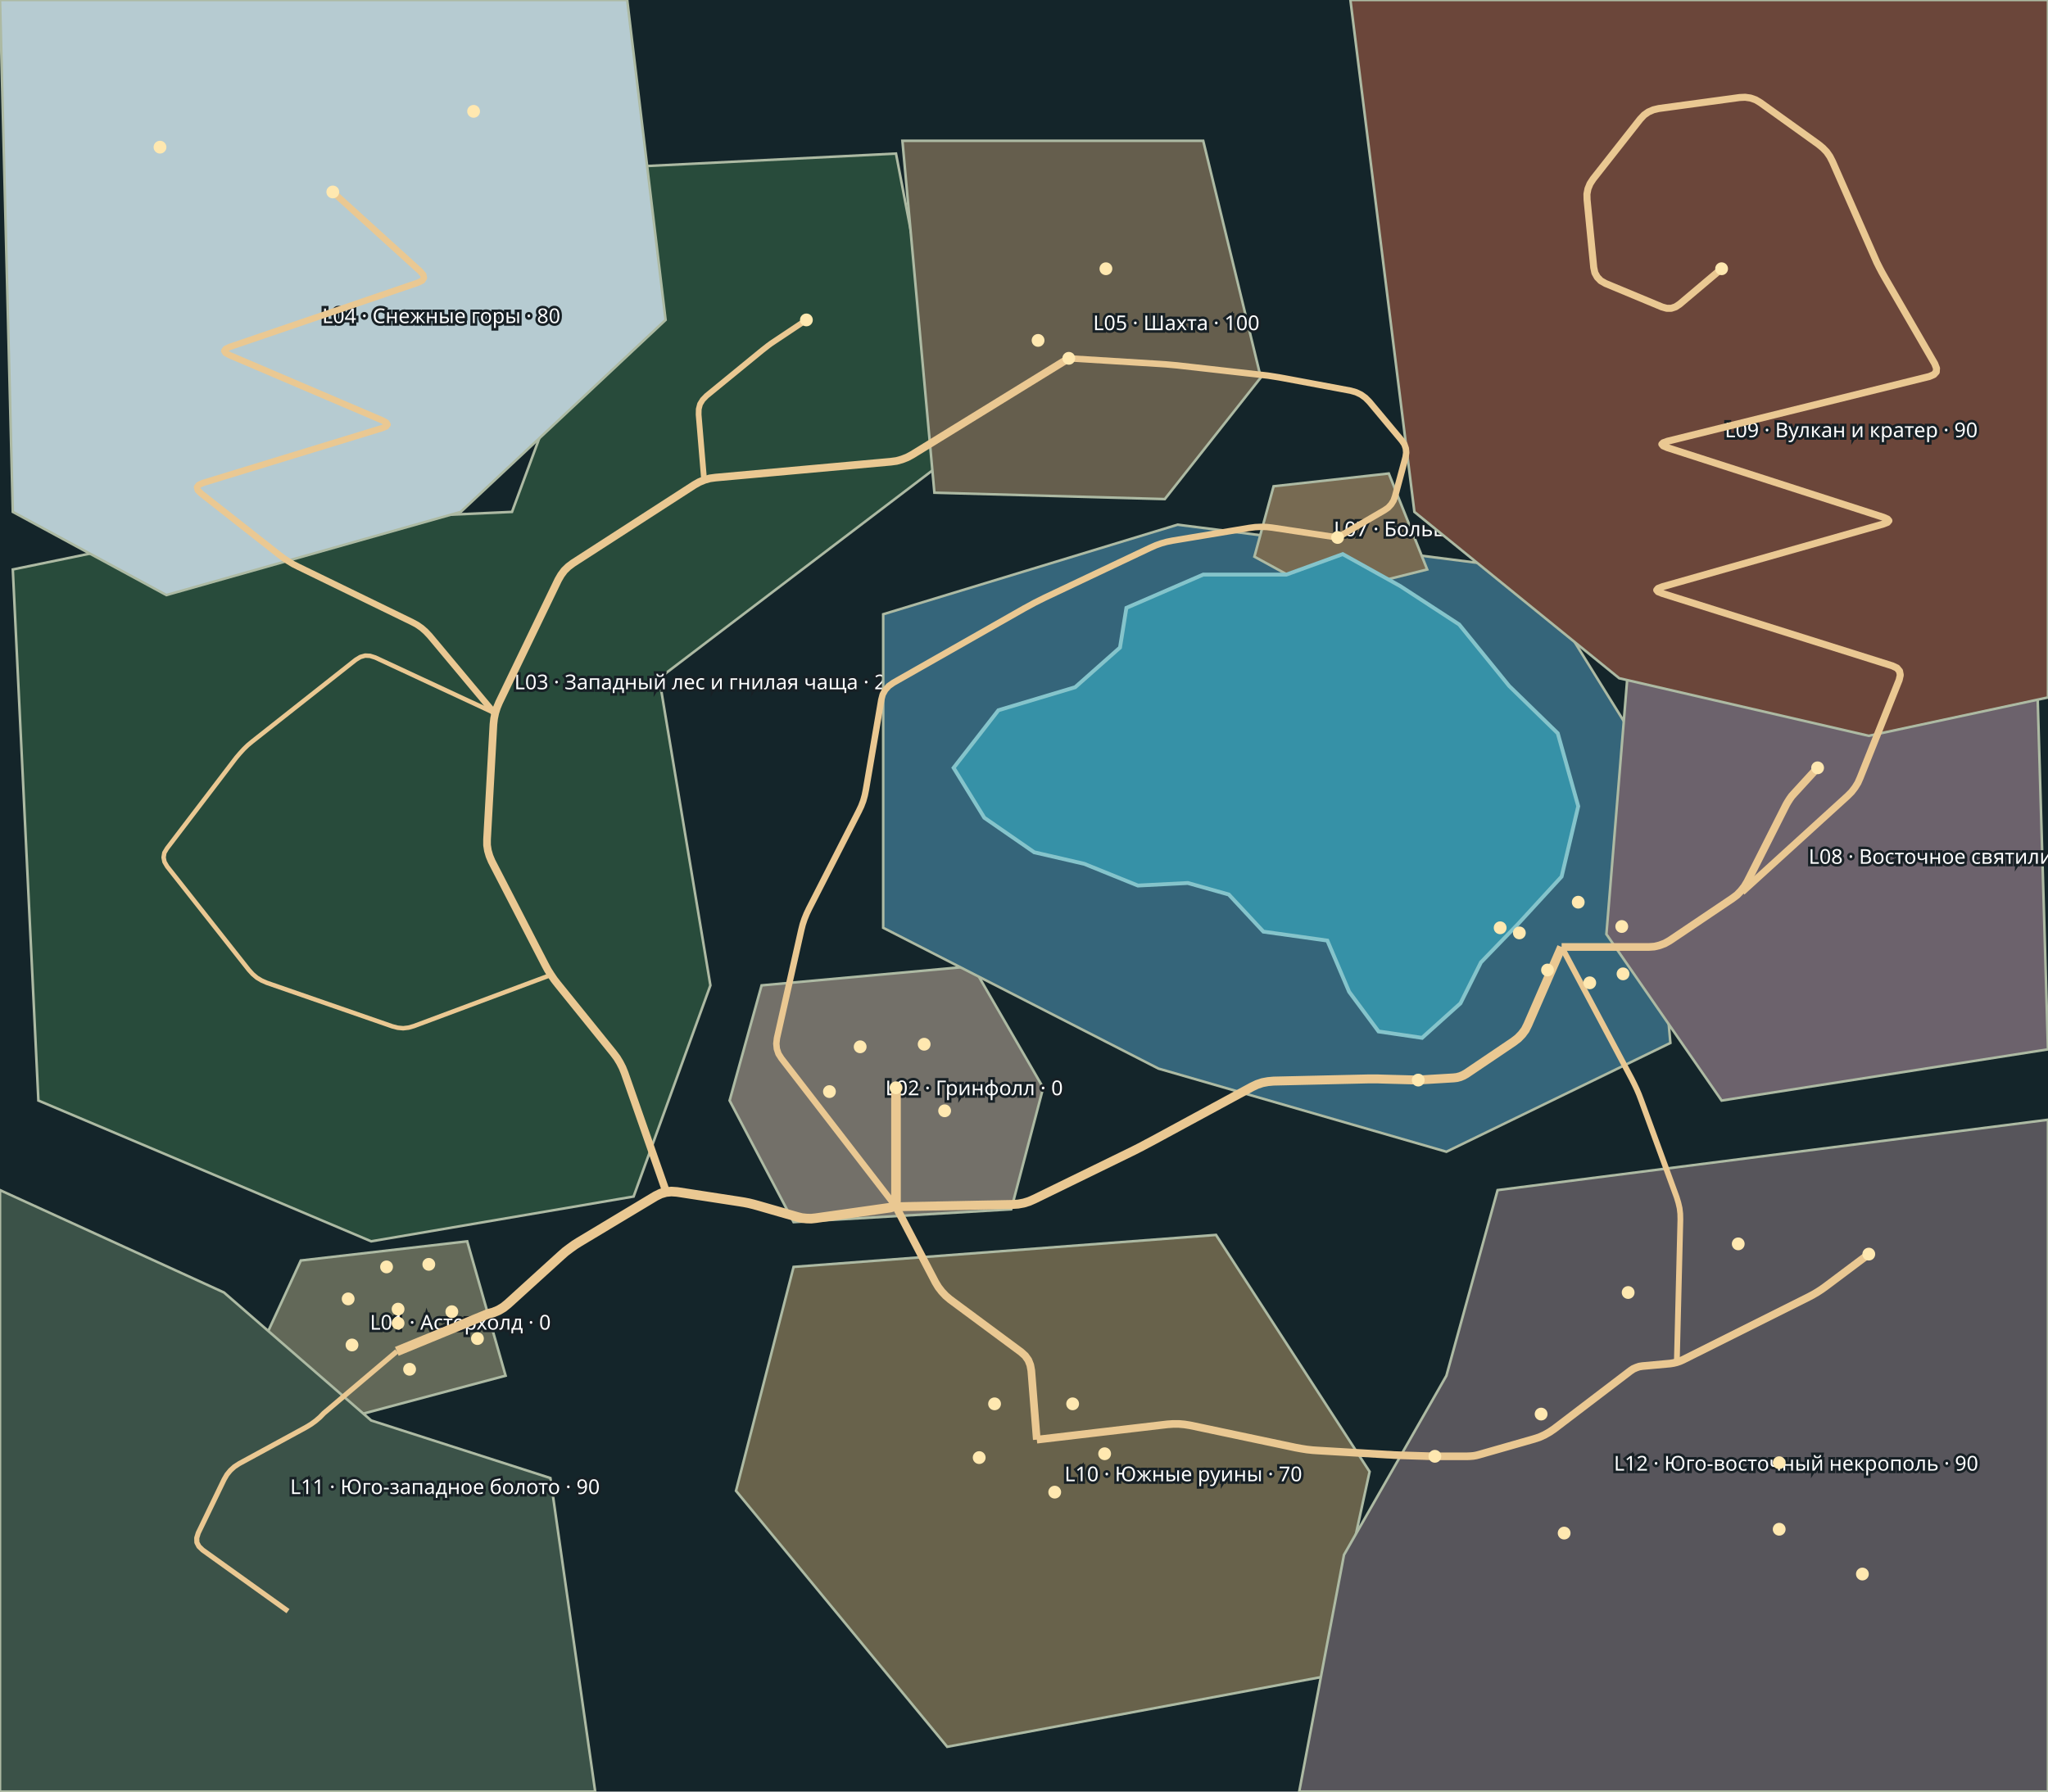
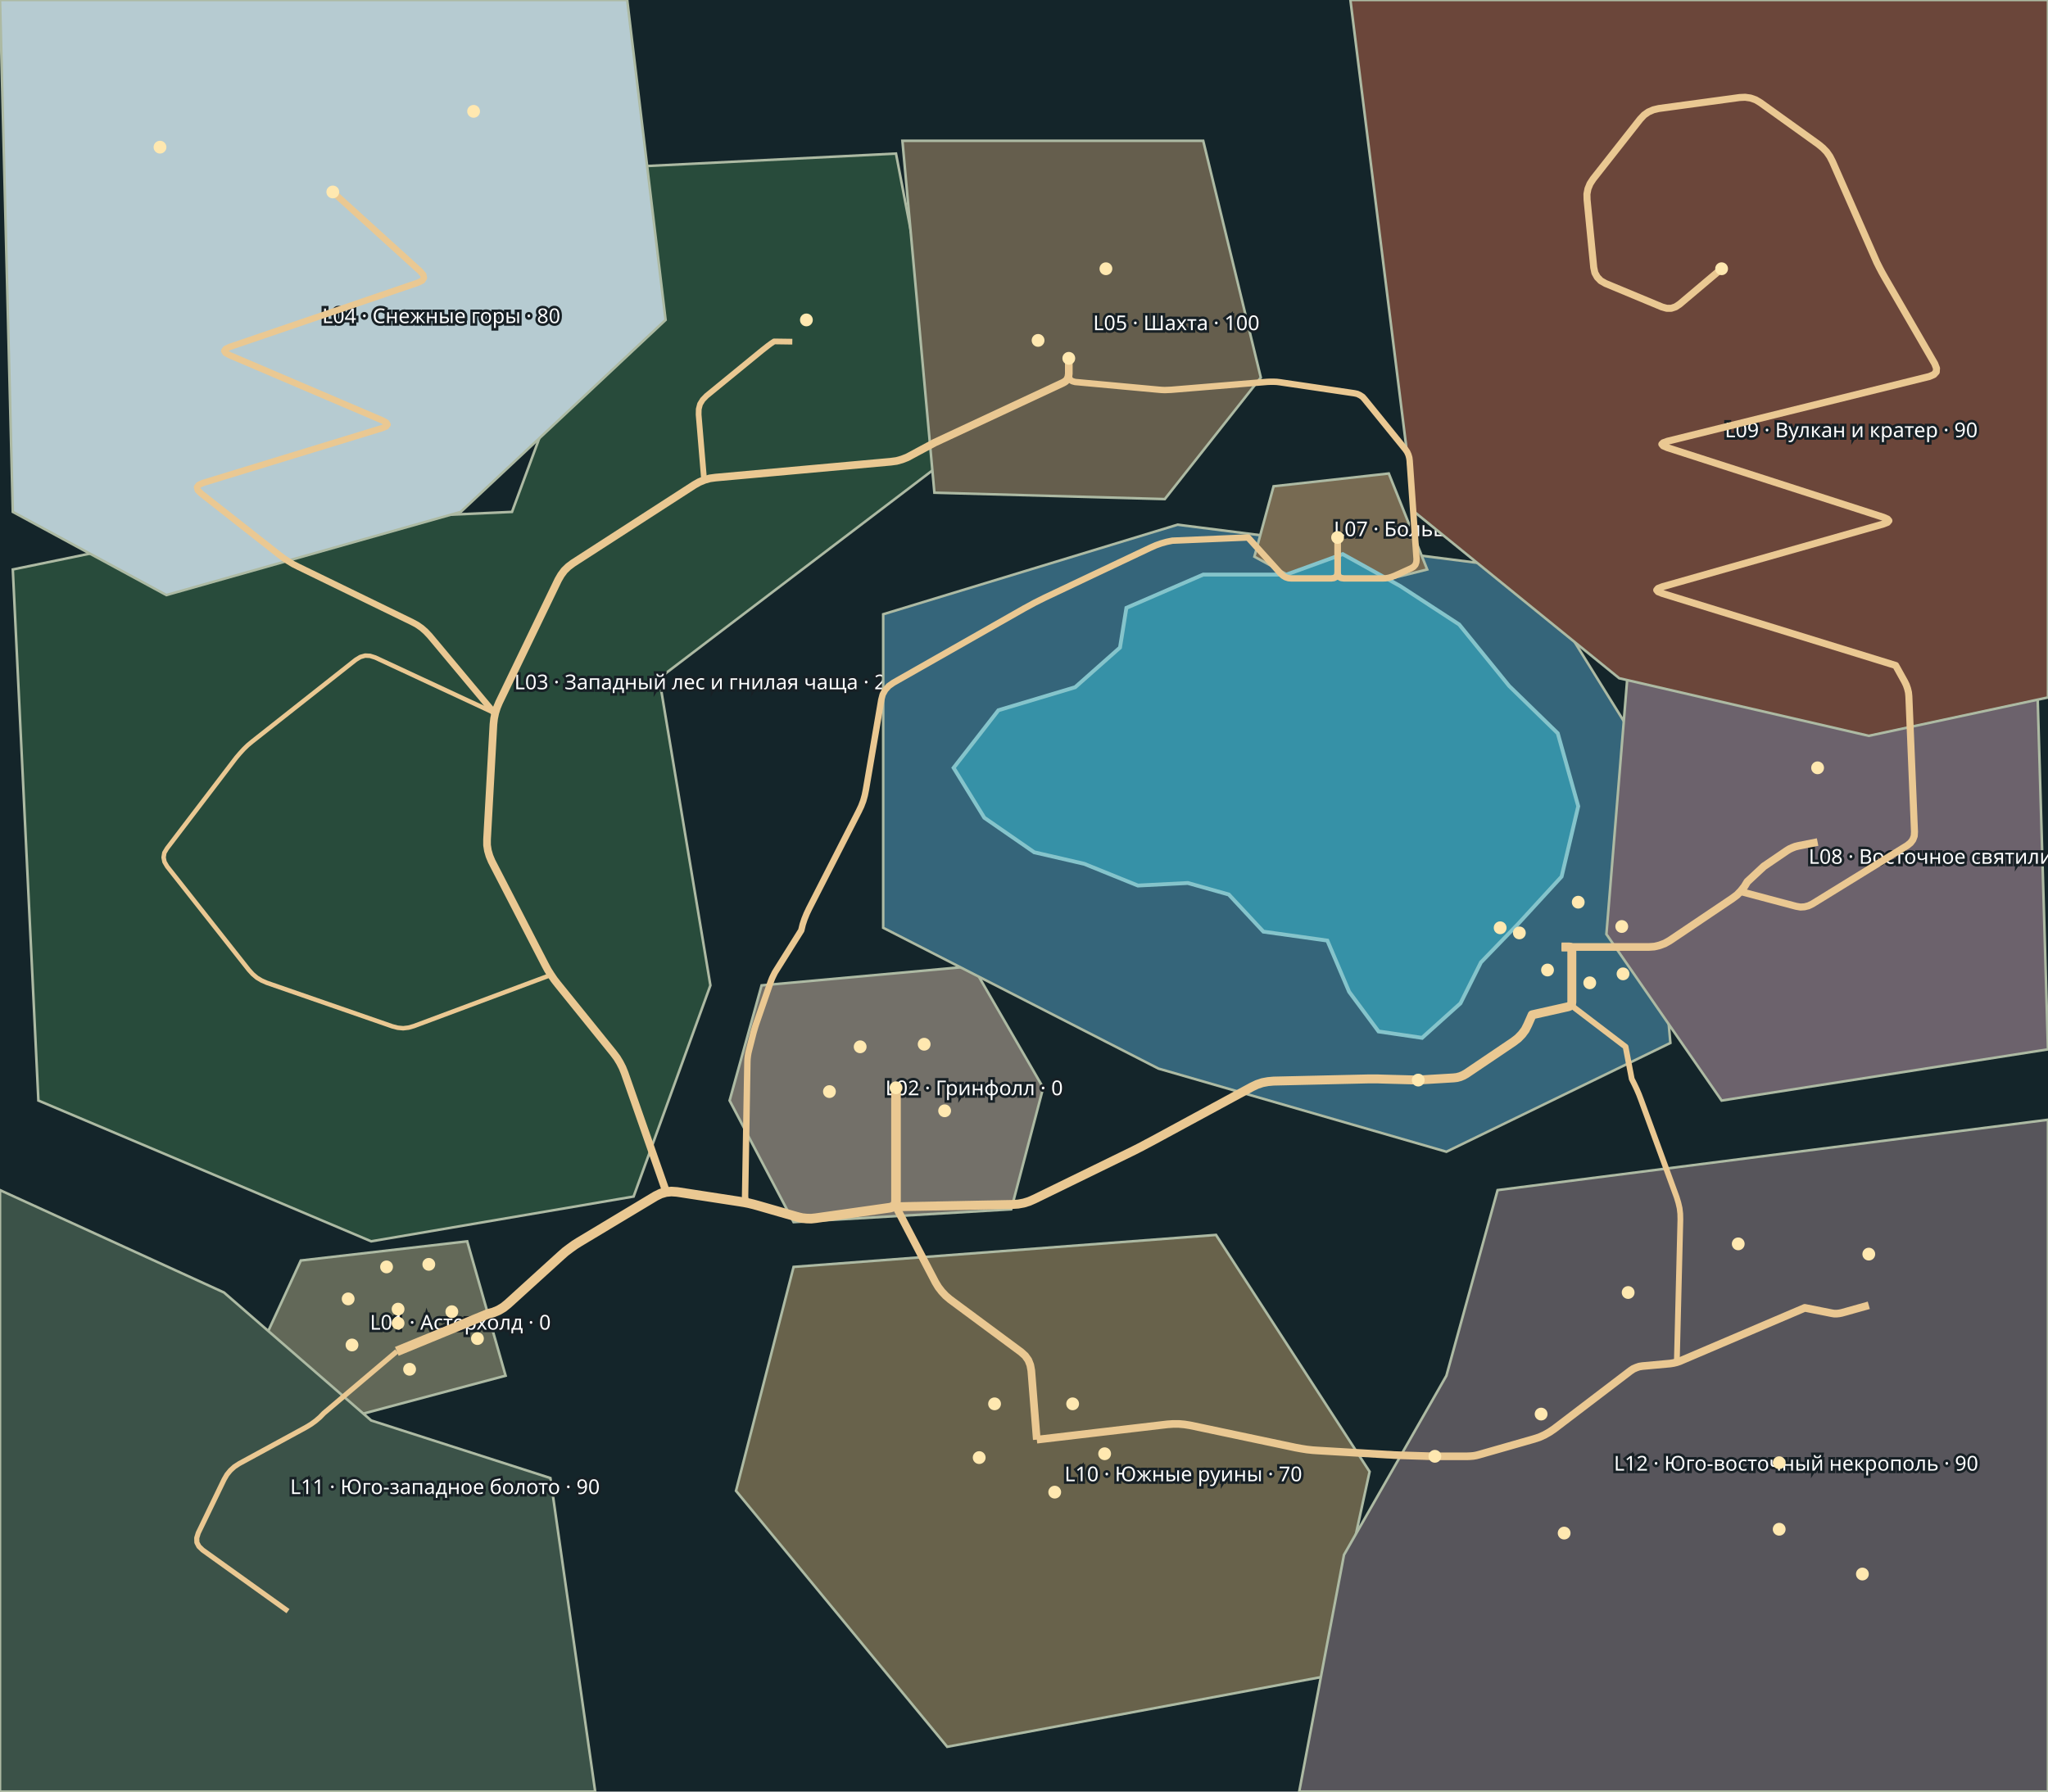
<svg xmlns="http://www.w3.org/2000/svg" viewBox="0 0 1600 1400">
  <style>text{font:16px sans-serif;fill:white;paint-order:stroke;stroke:#172025;stroke-width:4px}</style>
  <rect width="1600" height="1400" fill="#14252a" />
  <polygon points="235.0,985.0 365.0,970.0 395.0,1075.0 245.0,1115.0 205.0,1050.0" fill="#626858" stroke="#adbaa3" stroke-width="2" />
  <text x="289.0" y="1039.0">L01 · Астерхолд · 0</text>
  <polygon points="595.0,770.0 760.0,755.0 815.0,850.0 790.0,945.0 620.0,955.0 570.0,860.0" fill="#737069" stroke="#adbaa3" stroke-width="2" />
  <text x="691.667" y="855.833">L02 · Гринфолл · 0</text>
  <polygon points="10.0,445.0 180.0,410.0 400.0,400.0 500.0,130.0 700.0,120.0 745.0,355.0 515.0,530.0 555.0,770.0 495.0,935.0 290.0,970.0 30.0,860.0" fill="#284b3b" stroke="#adbaa3" stroke-width="2" />
  <text x="401.818" y="538.636">L03 · Западный лес и гнилая чаща · 250</text>
  <polygon points="0.0,0.0 490.0,0.0 520.0,250.0 360.0,400.0 130.0,465.0 10.0,400.0" fill="#b6cbd1" stroke="#adbaa3" stroke-width="2" />
  <text x="251.667" y="252.5">L04 · Снежные горы · 80</text>
  <polygon points="705.0,110.0 940.0,110.0 985.0,295.0 910.0,390.0 730.0,385.0" fill="#655e4d" stroke="#adbaa3" stroke-width="2" />
  <text x="854.0" y="258.0">L05 · Шахта · 100</text>
  <polygon points="690.0,480.0 920.0,410.0 1195.0,445.0 1285.0,590.0 1305.0,815.0 1130.0,900.0 905.0,835.0 690.0,725.0" fill="#35657a" stroke="#adbaa3" stroke-width="2" />
  <text x="1015.0" y="650.0">L06 · Озеро и берега · 60</text>
  <polygon points="995.0,380.0 1085.0,370.0 1115.0,445.0 1035.0,465.0 980.0,435.0" fill="#776a52" stroke="#adbaa3" stroke-width="2" />
  <text x="1042.0" y="419.0">L07 · Большая пещера · 110</text>
  <polygon points="1275.0,485.0 1590.0,480.0 1600.0,820.0 1345.0,860.0 1255.0,730.0" fill="#6c626c" stroke="#adbaa3" stroke-width="2" />
  <text x="1413.0" y="675.0">L08 · Восточное святилище · 60</text>
  <polygon points="1055.0,0.0 1600.0,0.0 1600.0,545.0 1460.0,575.0 1265.0,530.0 1105.0,400.0" fill="#6b463a" stroke="#adbaa3" stroke-width="2" />
  <text x="1347.5" y="341.667">L09 · Вулкан и кратер · 90</text>
  <polygon points="620.0,990.0 950.0,965.0 1070.0,1150.0 1035.0,1310.0 740.0,1365.0 575.0,1165.0" fill="#68624b" stroke="#adbaa3" stroke-width="2" />
  <text x="831.667" y="1157.5">L10 · Южные руины · 70</text>
  <polygon points="0.0,930.0 175.0,1010.0 290.0,1110.0 430.0,1155.0 465.0,1400.0 0.0,1400.0" fill="#3b5248" stroke="#adbaa3" stroke-width="2" />
  <text x="226.667" y="1167.5">L11 · Юго-западное болото · 90</text>
  <polygon points="1170.0,930.0 1600.0,875.0 1600.0,1400.0 1015.0,1400.0 1050.0,1215.0 1130.0,1075.0" fill="#57555b" stroke="#adbaa3" stroke-width="2" />
  <text x="1260.833" y="1149.167">L12 · Юго-восточный некрополь · 90</text>
  <polygon points="745.0,600.0 780.0,555.0 840.0,537.0 875.0,506.0 880.0,475.0 940.0,449.0 1005.0,449.0 1049.0,433.0 1094.0,458.0 1140.0,488.0 1179.0,536.0 1217.0,573.0 1233.0,630.0 1220.0,685.0 1186.0,722.0 1157.0,752.0 1141.0,784.0 1111.0,811.0 1077.0,806.0 1054.0,775.0 1037.0,735.0 987.0,728.0 960.0,699.0 928.0,690.0 889.0,692.0 847.0,675.0 808.0,666.0 769.0,639.0" fill="#3691a7" stroke="#85c4cb" stroke-width="3" />
  <polyline points="310.0,1056.0 381.2,1026.7 385.4,1025.6 389.5,1023.9 393.2,1021.7 396.7,1018.9 438.3,981.1 441.7,978.1 445.3,975.4 448.9,972.8 452.7,970.4 512.3,934.6 516.2,932.7 520.3,931.5 524.5,931.1 528.9,931.4 577.6,938.9 581.3,939.5 584.9,940.2 588.6,941.1 592.2,942.1 622.8,950.9 626.4,951.8 630.1,952.2 633.7,952.3 637.4,951.9 695.4,943.7 697.4,943.1 698.9,942.0 699.7,940.4 700.0,938.4 700.0,918.6 700.0,916.3 700.0,914.0 700.0,911.7 700.0,909.4 700.0,850.0" fill="none" stroke="#eac892" stroke-width="7.5" stroke-linejoin="round" />
-   <polyline points="700.0,943.0 791.0,941.2 795.4,940.9 799.8,940.1 804.0,938.8 808.1,937.0 883.9,900.0 887.9,898.0 892.0,895.9 895.9,893.8 899.9,891.7 978.1,849.3 982.1,847.4 986.3,846.0 990.6,845.2 995.0,844.8 1068.7,843.1 1071.4,843.1 1074.0,843.1 1076.6,843.1 1079.3,843.2 1101.7,843.8 1104.4,843.9 1107.0,843.9 1109.6,843.8 1112.3,843.7 1135.6,842.3 1138.2,842.0 1140.8,841.3 1143.2,840.3 1145.5,839.0 1182.5,814.0 1186.0,811.3 1189.0,808.2 1191.6,804.7 1193.6,800.7 1220.0,740.0" fill="none" stroke="#eac892" stroke-width="7" stroke-linejoin="round" />
-   <polyline points="520.0,930.0 488.0,838.5 486.3,834.3 484.3,830.4 482.0,826.6 479.3,823.0 435.7,769.0 432.9,765.4 430.4,761.7 428.0,757.9 425.9,754.0 384.1,673.0 382.4,668.9 381.2,664.8 380.5,660.4 380.5,656.0 385.5,566.0 386.0,561.5 386.9,557.2 388.2,553.0 389.9,548.9 436.1,453.1 438.3,449.3 440.9,445.8 444.0,442.8 447.6,440.1 542.4,378.9 546.3,376.7 550.4,375.0 554.6,373.8 559.0,373.2 696.0,360.8 700.4,360.2 704.7,359.0 708.8,357.4 712.7,355.3 835.0,280.0" fill="none" stroke="#eac892" stroke-width="6" stroke-linejoin="round" />
+   <polyline points="700.0,943.0 791.0,941.2 795.4,940.9 799.8,940.1 804.0,938.8 808.1,937.0 883.9,900.0 887.9,898.0 892.0,895.9 895.9,893.8 899.9,891.7 978.1,849.3 982.1,847.4 986.3,846.0 990.6,845.2 995.0,844.8 1068.7,843.1 1071.4,843.1 1074.0,843.1 1076.6,843.1 1079.3,843.2 1101.7,843.8 1104.4,843.9 1107.0,843.9 1109.6,843.8 1112.3,843.7 1135.6,842.3 1138.2,842.0 1140.8,841.3 1143.2,840.3 1145.5,839.0 1182.5,814.0 1186.0,811.3 1189.0,808.2 1191.6,804.7 1193.6,800.7 1197.0,793.0 1225.1,786.7 1226.4,786.2 1227.3,785.4 1227.8,784.4 1228.0,783.0 1228.0,742.4 1227.8,741.4 1227.4,740.6 1226.7,740.1 1225.6,740.0 1220.0,740.0" fill="none" stroke="#eac892" stroke-width="7" stroke-linejoin="round" />
+   <polyline points="520.0,930.0 488.0,838.5 486.3,834.3 484.3,830.4 482.0,826.6 479.3,823.0 435.7,769.0 432.9,765.4 430.4,761.7 428.0,757.9 425.9,754.0 384.1,673.0 382.4,668.9 381.2,664.8 380.5,660.4 380.5,656.0 385.5,566.0 386.0,561.5 386.9,557.2 388.2,553.0 389.9,548.9 436.1,453.1 438.3,449.3 440.9,445.8 444.0,442.8 447.6,440.1 542.4,378.9 546.3,376.7 550.4,375.0 554.6,373.8 559.0,373.2 696.0,360.8 700.4,360.2 704.7,359.0 708.8,357.4 712.7,355.3 730.0,346.0 830.5,299.1 832.5,297.9 833.9,296.3 834.7,294.3 835.0,292.0 835.0,280.0" fill="none" stroke="#eac892" stroke-width="6" stroke-linejoin="round" />
  <polyline points="430.0,762.0 323.4,801.8 319.2,803.0 315.0,803.5 310.7,803.1 306.5,802.0 208.5,768.0 204.4,766.2 200.7,764.0 197.4,761.2 194.4,757.9 130.6,677.1 128.5,673.5 127.8,670.0 128.4,666.4 130.5,662.9 184.5,592.1 187.4,588.7 190.4,585.4 193.6,582.3 197.1,579.4 277.9,515.6 281.5,513.4 285.3,512.3 289.1,512.5 293.2,513.8 386.0,557.0" fill="none" stroke="#eac892" stroke-width="3.5" stroke-linejoin="round" />
-   <polyline points="550.0,374.0 545.8,324.0 545.9,319.7 546.9,315.8 549.0,312.4 552.0,309.3 595.5,273.7 597.8,271.9 600.1,270.1 602.4,268.4 604.8,266.8 630.0,250.0" fill="none" stroke="#eac892" stroke-width="4.5" stroke-linejoin="round" />
+   <polyline points="550.0,374.0 545.8,324.0 545.9,319.7 546.9,315.8 549.0,312.4 552.0,309.3 595.5,273.7 597.8,271.9 600.1,270.1 602.4,268.4 604.8,266.8 619.0,267.0" fill="none" stroke="#eac892" stroke-width="4.5" stroke-linejoin="round" />
  <polyline points="386.0,557.0 335.8,496.9 332.7,493.6 329.4,490.7 325.8,488.2 321.9,486.1 233.1,442.9 229.1,440.9 225.3,438.6 221.5,436.1 217.9,433.4 157.1,385.6 154.5,383.0 153.9,380.7 155.3,378.9 158.6,377.4 298.4,334.6 301.6,333.3 302.8,331.8 301.8,330.2 298.7,328.5 179.3,277.5 176.2,275.8 175.2,274.2 176.3,272.6 179.5,271.1 326.5,220.9 329.8,219.3 331.2,217.2 330.7,214.8 328.3,212.0 260.0,150.0" fill="none" stroke="#eac892" stroke-width="5" stroke-linejoin="round" />
-   <polyline points="835.0,280.0 906.0,284.4 910.5,284.7 915.0,285.1 919.5,285.5 923.9,286.0 986.1,293.0 990.5,293.5 995.0,294.2 999.4,294.9 1003.8,295.7 1055.2,305.3 1059.4,306.5 1063.2,308.3 1066.7,310.8 1069.8,313.9 1095.2,344.3 1097.2,347.2 1098.3,350.4 1098.6,353.7 1098.1,357.2 1089.9,387.8 1088.7,391.2 1086.9,394.1 1084.5,396.7 1081.6,398.7 1045.0,420.0" fill="none" stroke="#eac892" stroke-width="5" stroke-linejoin="round" />
-   <polyline points="700.0,943.0 610.5,827.1 608.2,823.5 606.9,819.6 606.5,815.5 607.0,811.2 626.0,726.8 627.1,722.4 628.5,718.2 630.2,714.0 632.1,710.0 670.9,634.0 672.8,630.0 674.4,625.8 675.6,621.5 676.5,617.1 688.5,546.9 689.6,542.7 691.6,539.1 694.3,536.1 697.8,533.6 800.2,475.4 804.1,473.3 808.1,471.1 812.1,469.1 816.1,467.1 898.9,427.9 903.0,426.1 907.2,424.6 911.5,423.4 915.9,422.5 976.1,412.5 980.6,411.9 985.0,411.7 989.5,411.8 993.9,412.3 1045.0,420.0" fill="none" stroke="#eac892" stroke-width="5" stroke-linejoin="round" />
-   <polyline points="1220.0,740.0 1288.0,740.0 1292.4,739.7 1296.6,738.7 1300.6,737.2 1304.5,735.0 1353.5,702.0 1357.1,699.3 1360.1,696.2 1362.8,692.8 1365.1,689.0 1395.6,628.6 1396.9,626.4 1398.3,624.2 1399.8,622.1 1401.5,620.2 1420.0,600.0" fill="none" stroke="#eac892" stroke-width="6" stroke-linejoin="round" />
-   <polyline points="1361.0,697.0 1443.3,622.1 1446.5,618.9 1449.2,615.4 1451.5,611.7 1453.3,607.6 1483.7,531.4 1484.6,527.5 1484.0,524.4 1482.0,522.0 1478.4,520.3 1298.6,463.7 1295.4,462.4 1294.3,461.1 1295.4,459.8 1298.7,458.5 1471.3,409.5 1474.6,408.2 1475.7,406.9 1474.6,405.6 1471.4,404.2 1302.6,349.8 1299.4,348.4 1298.3,347.1 1299.4,346.0 1302.7,344.8 1507.3,294.2 1510.8,292.7 1512.7,290.6 1512.9,287.8 1511.5,284.2 1472.5,216.8 1470.3,212.9 1468.2,208.9 1466.2,204.9 1464.4,200.8 1431.6,126.2 1429.6,122.3 1427.1,118.7 1424.1,115.6 1420.7,112.8 1375.3,80.2 1371.6,78.0 1367.6,76.6 1363.4,76.0 1359.1,76.2 1295.9,84.8 1291.7,85.8 1287.8,87.5 1284.4,89.9 1281.4,93.1 1244.6,139.9 1242.2,143.6 1240.6,147.5 1239.8,151.6 1239.9,156.0 1245.1,209.0 1246.0,213.2 1247.9,216.6 1250.6,219.4 1254.3,221.5 1298.5,239.9 1302.1,240.9 1305.7,240.9 1309.0,239.8 1312.2,237.7 1345.0,210.0" fill="none" stroke="#eac892" stroke-width="5.5" stroke-linejoin="round" />
+   <polyline points="835.0,280.0 835.0,293.0 835.3,295.2 836.2,296.9 837.8,297.9 840.0,298.5 905.0,304.5 907.5,304.7 910.0,304.8 912.5,304.7 915.0,304.6 990.0,298.4 992.5,298.3 995.0,298.3 997.5,298.4 999.9,298.7 1058.1,307.3 1060.4,307.8 1062.5,308.8 1064.5,310.1 1066.1,311.9 1097.9,351.1 1099.3,353.1 1100.3,355.3 1101.0,357.6 1101.3,360.0 1106.7,437.0 1106.5,439.3 1105.8,441.3 1104.4,442.9 1102.4,444.1 1089.6,449.9 1087.2,450.8 1084.9,451.5 1082.5,451.9 1080.0,452.0 1050.0,452.0 1047.8,451.7 1046.2,450.8 1045.3,449.2 1045.0,447.0 1045.0,420.0" fill="none" stroke="#eac892" stroke-width="5" stroke-linejoin="round" />
+   <polyline points="700.0,943.0 636.0,951.4 633.5,951.6 631.0,951.5 628.6,951.3 626.1,950.8 586.9,941.2 584.7,940.4 583.2,939.0 582.4,937.3 582.1,935.0 583.9,830.0 584.0,827.5 584.3,825.0 584.7,822.6 585.3,820.2 588.7,806.8 589.4,804.4 590.1,802.0 590.9,799.6 591.7,797.3 602.3,766.7 603.2,764.4 604.3,762.1 605.4,759.9 606.7,757.8 626.0,727.0 627.1,722.4 628.5,718.2 630.2,714.0 632.1,710.0 670.9,634.0 672.8,630.0 674.4,625.8 675.6,621.5 676.5,617.1 688.5,546.9 689.6,542.7 691.6,539.1 694.3,536.1 697.8,533.6 800.2,475.4 804.1,473.3 808.1,471.1 812.1,469.1 816.1,467.1 898.9,427.9 903.0,426.1 907.2,424.6 911.5,423.4 915.9,422.5 975.0,420.0 1000.6,448.3 1002.4,449.9 1004.4,451.1 1006.6,451.8 1009.0,452.0 1040.0,452.0 1042.2,451.7 1043.8,450.8 1044.7,449.2 1045.0,447.0 1045.0,420.0" fill="none" stroke="#eac892" stroke-width="5" stroke-linejoin="round" />
+   <polyline points="1220.0,740.0 1288.0,740.0 1292.4,739.7 1296.6,738.7 1300.6,737.2 1304.5,735.0 1353.5,702.0 1357.1,699.3 1360.1,696.2 1362.8,692.8 1365.1,689.0 1378.0,677.0 1395.9,664.8 1398.0,663.5 1400.2,662.5 1402.5,661.6 1404.9,661.0 1420.0,658.0" fill="none" stroke="#eac892" stroke-width="6" stroke-linejoin="round" />
+   <polyline points="1361.0,697.0 1403.2,708.2 1406.6,708.8 1409.8,708.6 1412.9,707.8 1416.0,706.3 1490.0,660.7 1492.6,658.6 1494.4,656.2 1495.5,653.3 1495.7,650.0 1491.3,544.2 1491.0,541.1 1490.3,538.2 1489.3,535.3 1488.0,532.6 1481.0,520.0 1298.6,463.7 1295.4,462.4 1294.3,461.1 1295.4,459.8 1298.7,458.5 1471.3,409.5 1474.6,408.2 1475.7,406.9 1474.6,405.6 1471.4,404.2 1302.6,349.8 1299.4,348.4 1298.3,347.1 1299.4,346.0 1302.7,344.8 1507.3,294.2 1510.8,292.7 1512.7,290.6 1512.9,287.8 1511.5,284.2 1472.5,216.8 1470.3,212.9 1468.2,208.9 1466.2,204.9 1464.4,200.8 1431.6,126.2 1429.6,122.3 1427.1,118.7 1424.1,115.6 1420.7,112.8 1375.3,80.2 1371.6,78.0 1367.6,76.6 1363.4,76.0 1359.1,76.2 1295.9,84.8 1291.7,85.8 1287.8,87.5 1284.4,89.9 1281.4,93.1 1244.6,139.9 1242.2,143.6 1240.6,147.5 1239.8,151.6 1239.9,156.0 1245.1,209.0 1246.0,213.2 1247.9,216.6 1250.6,219.4 1254.3,221.5 1298.5,239.9 1302.1,240.9 1305.7,240.9 1309.0,239.8 1312.2,237.7 1345.0,210.0" fill="none" stroke="#eac892" stroke-width="5.5" stroke-linejoin="round" />
  <polyline points="700.0,943.0 730.8,1002.0 733.1,1005.8 735.8,1009.3 738.8,1012.5 742.2,1015.4 797.8,1056.6 801.0,1059.5 803.4,1062.9 804.9,1066.7 805.7,1071.0 810.0,1125.0" fill="none" stroke="#eac892" stroke-width="6" stroke-linejoin="round" />
  <polyline points="310.0,1056.0 253.0,1104.3 249.9,1107.5 246.5,1110.4 242.9,1113.0 239.1,1115.3 186.9,1143.7 183.2,1146.1 180.0,1149.0 177.3,1152.3 175.1,1156.1 154.9,1197.9 153.7,1201.8 153.8,1205.3 155.4,1208.4 158.3,1211.2 225.0,1259.0" fill="none" stroke="#eac892" stroke-width="4" stroke-linejoin="round" />
-   <polyline points="810.0,1125.0 912.1,1113.0 916.5,1112.7 921.0,1112.7 925.4,1113.1 929.8,1113.8 1012.2,1131.2 1016.6,1132.0 1021.0,1132.7 1025.5,1133.2 1030.0,1133.5 1083.9,1136.7 1086.4,1136.8 1089.0,1137.0 1091.6,1137.1 1094.1,1137.2 1116.2,1137.9 1118.6,1137.9 1121.0,1138.0 1123.4,1138.0 1125.8,1138.0 1146.2,1138.0 1148.6,1137.9 1151.0,1137.7 1153.3,1137.3 1155.6,1136.7 1198.3,1124.5 1202.6,1123.1 1206.6,1121.3 1210.5,1119.1 1214.2,1116.6 1273.9,1071.1 1276.0,1069.7 1278.3,1068.7 1280.6,1067.9 1283.1,1067.5 1304.9,1065.5 1307.4,1065.1 1309.9,1064.5 1312.3,1063.7 1314.6,1062.7 1412.8,1013.6 1416.4,1011.7 1419.8,1009.7 1423.2,1007.5 1426.4,1005.2 1460.0,980.0" fill="none" stroke="#eac892" stroke-width="6" stroke-linejoin="round" />
-   <polyline points="1220.0,740.0 1274.8,843.1 1276.8,847.1 1278.7,851.1 1280.5,855.3 1282.1,859.5 1309.9,935.5 1311.2,939.8 1312.2,944.1 1312.7,948.5 1312.8,953.0 1310.0,1065.0" fill="none" stroke="#eac892" stroke-width="4.5" stroke-linejoin="round" />
+   <polyline points="810.0,1125.0 912.1,1113.0 916.5,1112.7 921.0,1112.7 925.4,1113.1 929.8,1113.8 1012.2,1131.2 1016.6,1132.0 1021.0,1132.7 1025.5,1133.2 1030.0,1133.5 1083.9,1136.7 1086.4,1136.8 1089.0,1137.0 1091.6,1137.1 1094.1,1137.2 1116.2,1137.9 1118.6,1137.9 1121.0,1138.0 1123.4,1138.0 1125.8,1138.0 1146.2,1138.0 1148.6,1137.9 1151.0,1137.7 1153.3,1137.3 1155.6,1136.7 1198.3,1124.5 1202.6,1123.1 1206.6,1121.3 1210.5,1119.1 1214.2,1116.6 1273.9,1071.1 1276.0,1069.7 1278.3,1068.7 1280.6,1067.9 1283.1,1067.5 1304.9,1065.5 1307.4,1065.1 1309.9,1064.5 1312.3,1063.7 1314.6,1062.7 1410.0,1022.0 1431.1,1026.2 1433.0,1026.5 1435.0,1026.5 1436.9,1026.3 1438.9,1025.9 1460.0,1020.0" fill="none" stroke="#eac892" stroke-width="6" stroke-linejoin="round" />
+   <polyline points="1220.0,740.0 1225.6,740.0 1226.7,740.1 1227.4,740.6 1227.8,741.4 1228.0,742.4 1228.0,783.0 1228.1,784.4 1228.6,785.7 1229.3,786.8 1230.4,787.8 1270.0,818.0 1274.8,843.1 1276.8,847.1 1278.7,851.1 1280.5,855.3 1282.1,859.5 1309.9,935.5 1311.2,939.8 1312.2,944.1 1312.7,948.5 1312.8,953.0 1310.0,1065.0" fill="none" stroke="#eac892" stroke-width="4.5" stroke-linejoin="round" />
  <circle cx="311" cy="1034" r="5" fill="#ffe8b0" />
  <circle cx="272" cy="1015" r="5" fill="#ffe8b0" />
  <circle cx="275" cy="1051" r="5" fill="#ffe8b0" />
  <circle cx="353" cy="1025" r="5" fill="#ffe8b0" />
  <circle cx="373" cy="1046" r="5" fill="#ffe8b0" />
  <circle cx="302" cy="990" r="5" fill="#ffe8b0" />
  <circle cx="335" cy="988" r="5" fill="#ffe8b0" />
  <circle cx="320" cy="1070" r="5" fill="#ffe8b0" />
  <circle cx="311" cy="1023" r="5" fill="#ffe8b0" />
  <circle cx="700" cy="850" r="5" fill="#ffe8b0" />
  <circle cx="672" cy="818" r="5" fill="#ffe8b0" />
  <circle cx="722" cy="816" r="5" fill="#ffe8b0" />
  <circle cx="648" cy="853" r="5" fill="#ffe8b0" />
  <circle cx="738" cy="868" r="5" fill="#ffe8b0" />
  <circle cx="630" cy="250" r="5" fill="#ffe8b0" />
  <circle cx="125" cy="115" r="5" fill="#ffe8b0" />
  <circle cx="370" cy="87" r="5" fill="#ffe8b0" />
  <circle cx="260" cy="150" r="5" fill="#ffe8b0" />
  <circle cx="835" cy="280" r="5" fill="#ffe8b0" />
  <circle cx="864" cy="210" r="5" fill="#ffe8b0" />
  <circle cx="811" cy="266" r="5" fill="#ffe8b0" />
  <circle cx="1045" cy="420" r="5" fill="#ffe8b0" />
  <circle cx="1209" cy="758" r="5" fill="#ffe8b0" />
  <circle cx="1242" cy="768" r="5" fill="#ffe8b0" />
  <circle cx="1267" cy="724" r="5" fill="#ffe8b0" />
  <circle cx="1187" cy="729" r="5" fill="#ffe8b0" />
  <circle cx="1268" cy="761" r="5" fill="#ffe8b0" />
  <circle cx="1233" cy="705" r="5" fill="#ffe8b0" />
  <circle cx="1172" cy="725" r="5" fill="#ffe8b0" />
  <circle cx="1108" cy="844" r="5" fill="#ffe8b0" />
  <circle cx="1121" cy="1138" r="5" fill="#ffe8b0" />
  <circle cx="1420" cy="600" r="5" fill="#ffe8b0" />
  <circle cx="1345" cy="210" r="5" fill="#ffe8b0" />
  <circle cx="838" cy="1097" r="5" fill="#ffe8b0" />
  <circle cx="765" cy="1139" r="5" fill="#ffe8b0" />
  <circle cx="777" cy="1097" r="5" fill="#ffe8b0" />
  <circle cx="863" cy="1136" r="5" fill="#ffe8b0" />
  <circle cx="824" cy="1166" r="5" fill="#ffe8b0" />
  <circle cx="1460" cy="980" r="5" fill="#ffe8b0" />
  <circle cx="1390" cy="1195" r="5" fill="#ffe8b0" />
  <circle cx="1222" cy="1198" r="5" fill="#ffe8b0" />
  <circle cx="1272" cy="1010" r="5" fill="#ffe8b0" />
  <circle cx="1358" cy="972" r="5" fill="#ffe8b0" />
  <circle cx="1204" cy="1105" r="5" fill="#ffe8b0" />
  <circle cx="1390" cy="1143" r="5" fill="#ffe8b0" />
  <circle cx="1455" cy="1230" r="5" fill="#ffe8b0" />
</svg>
